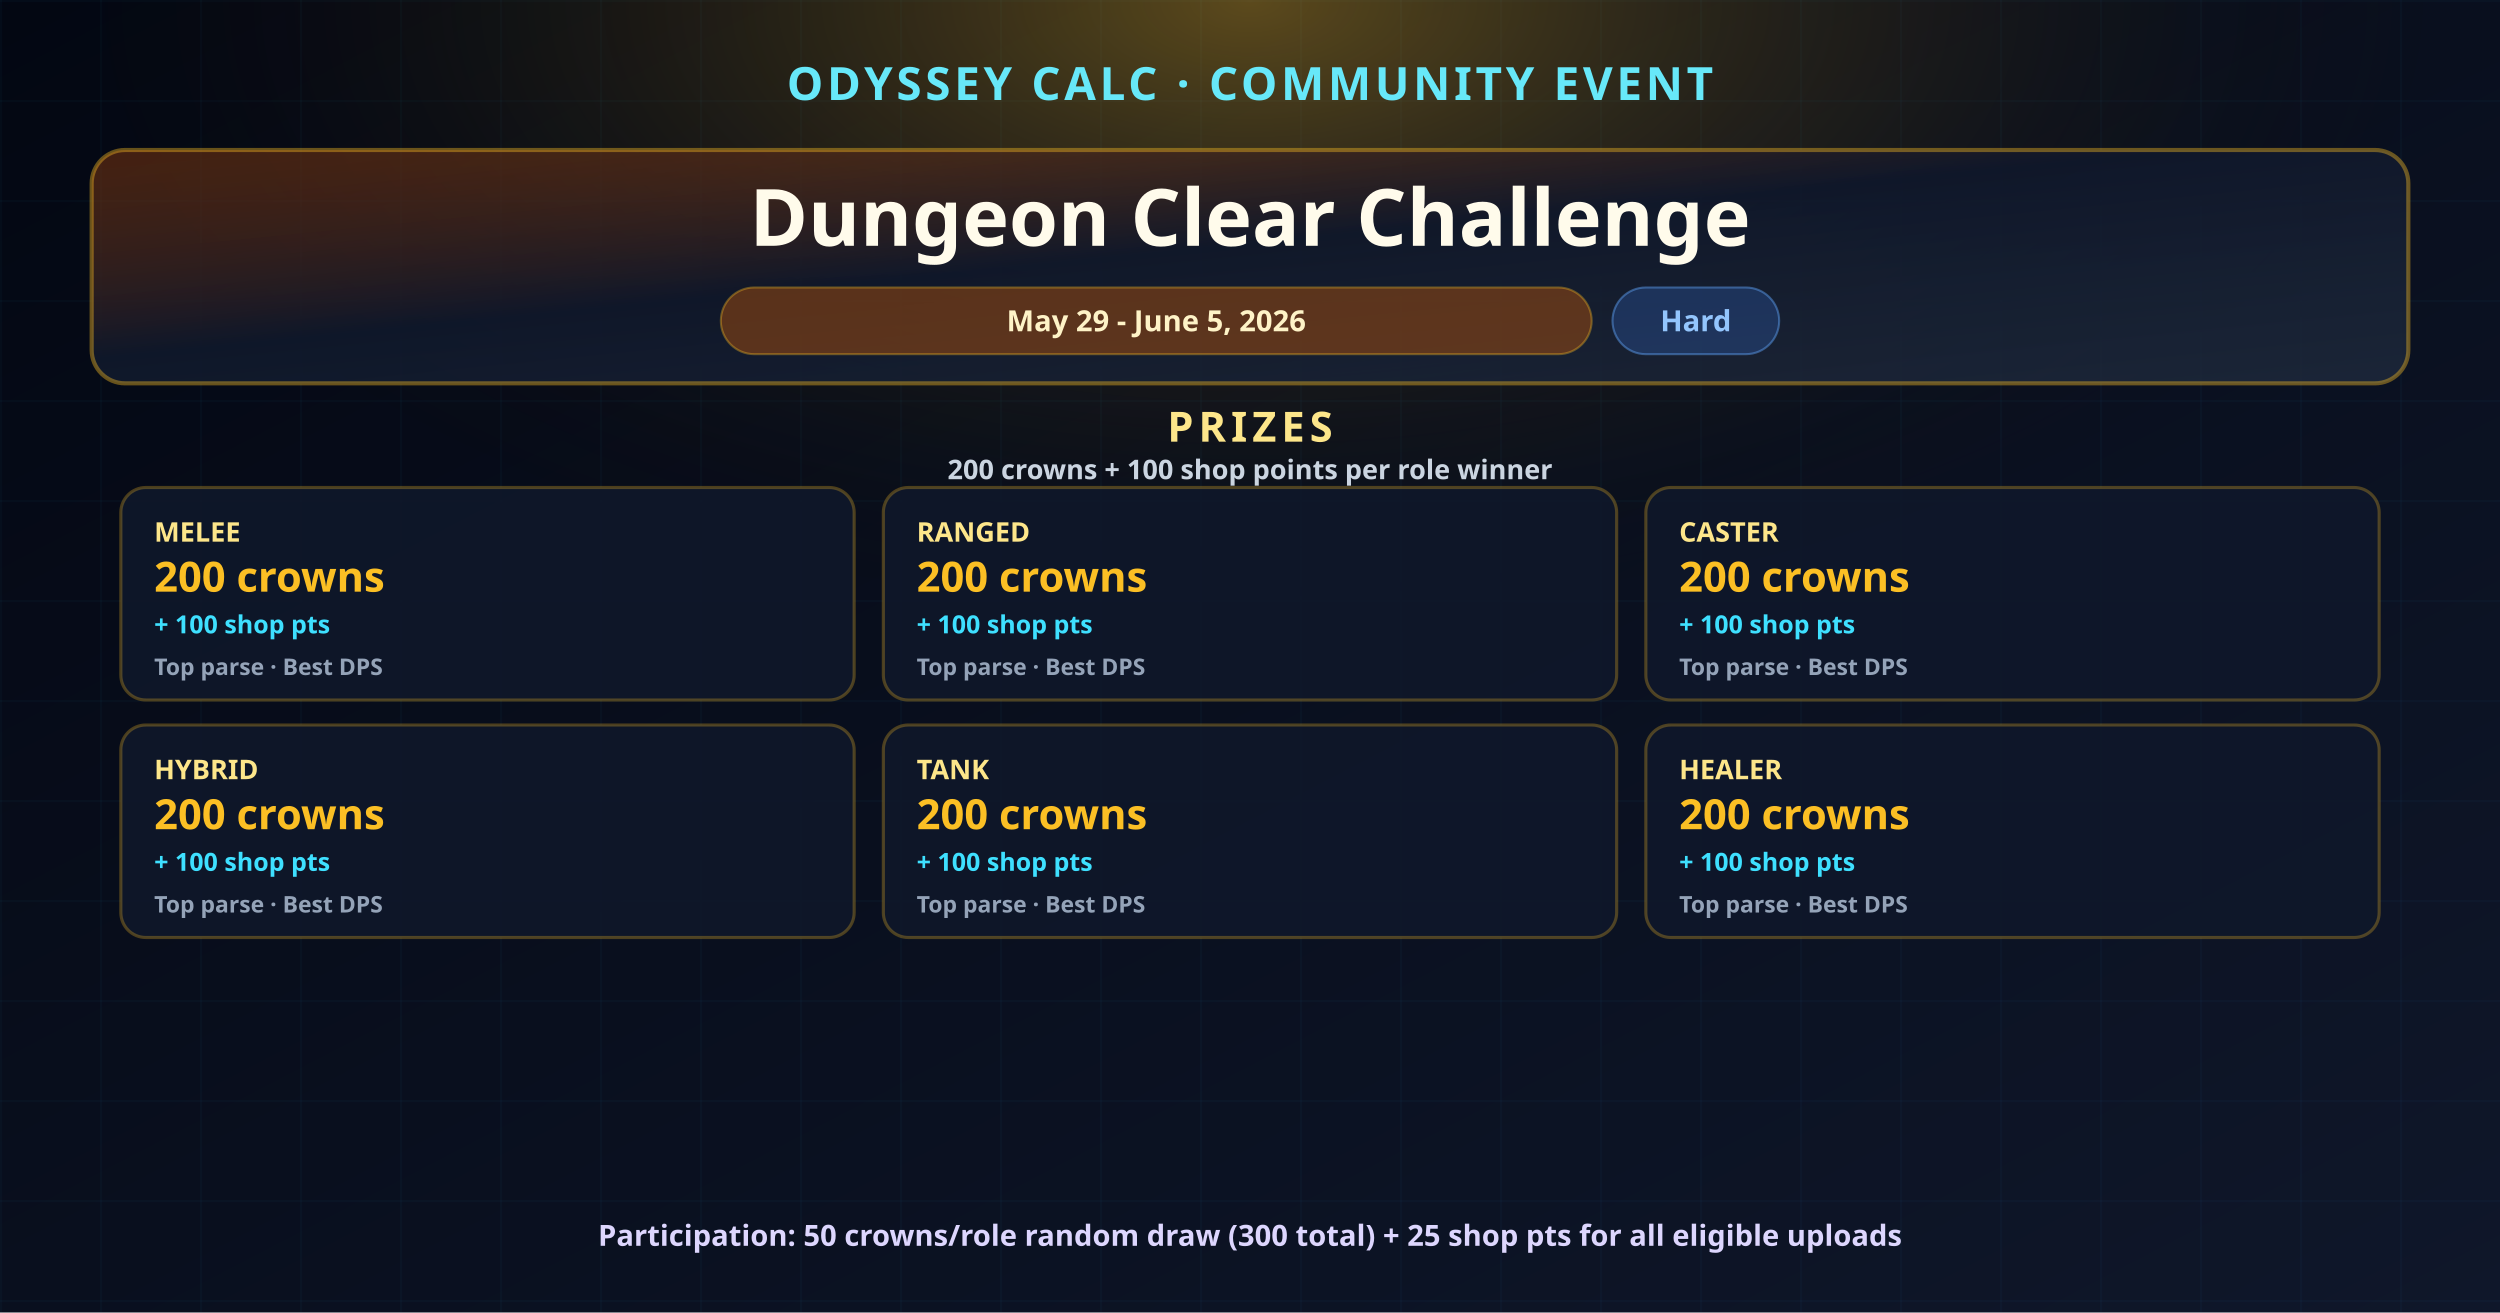
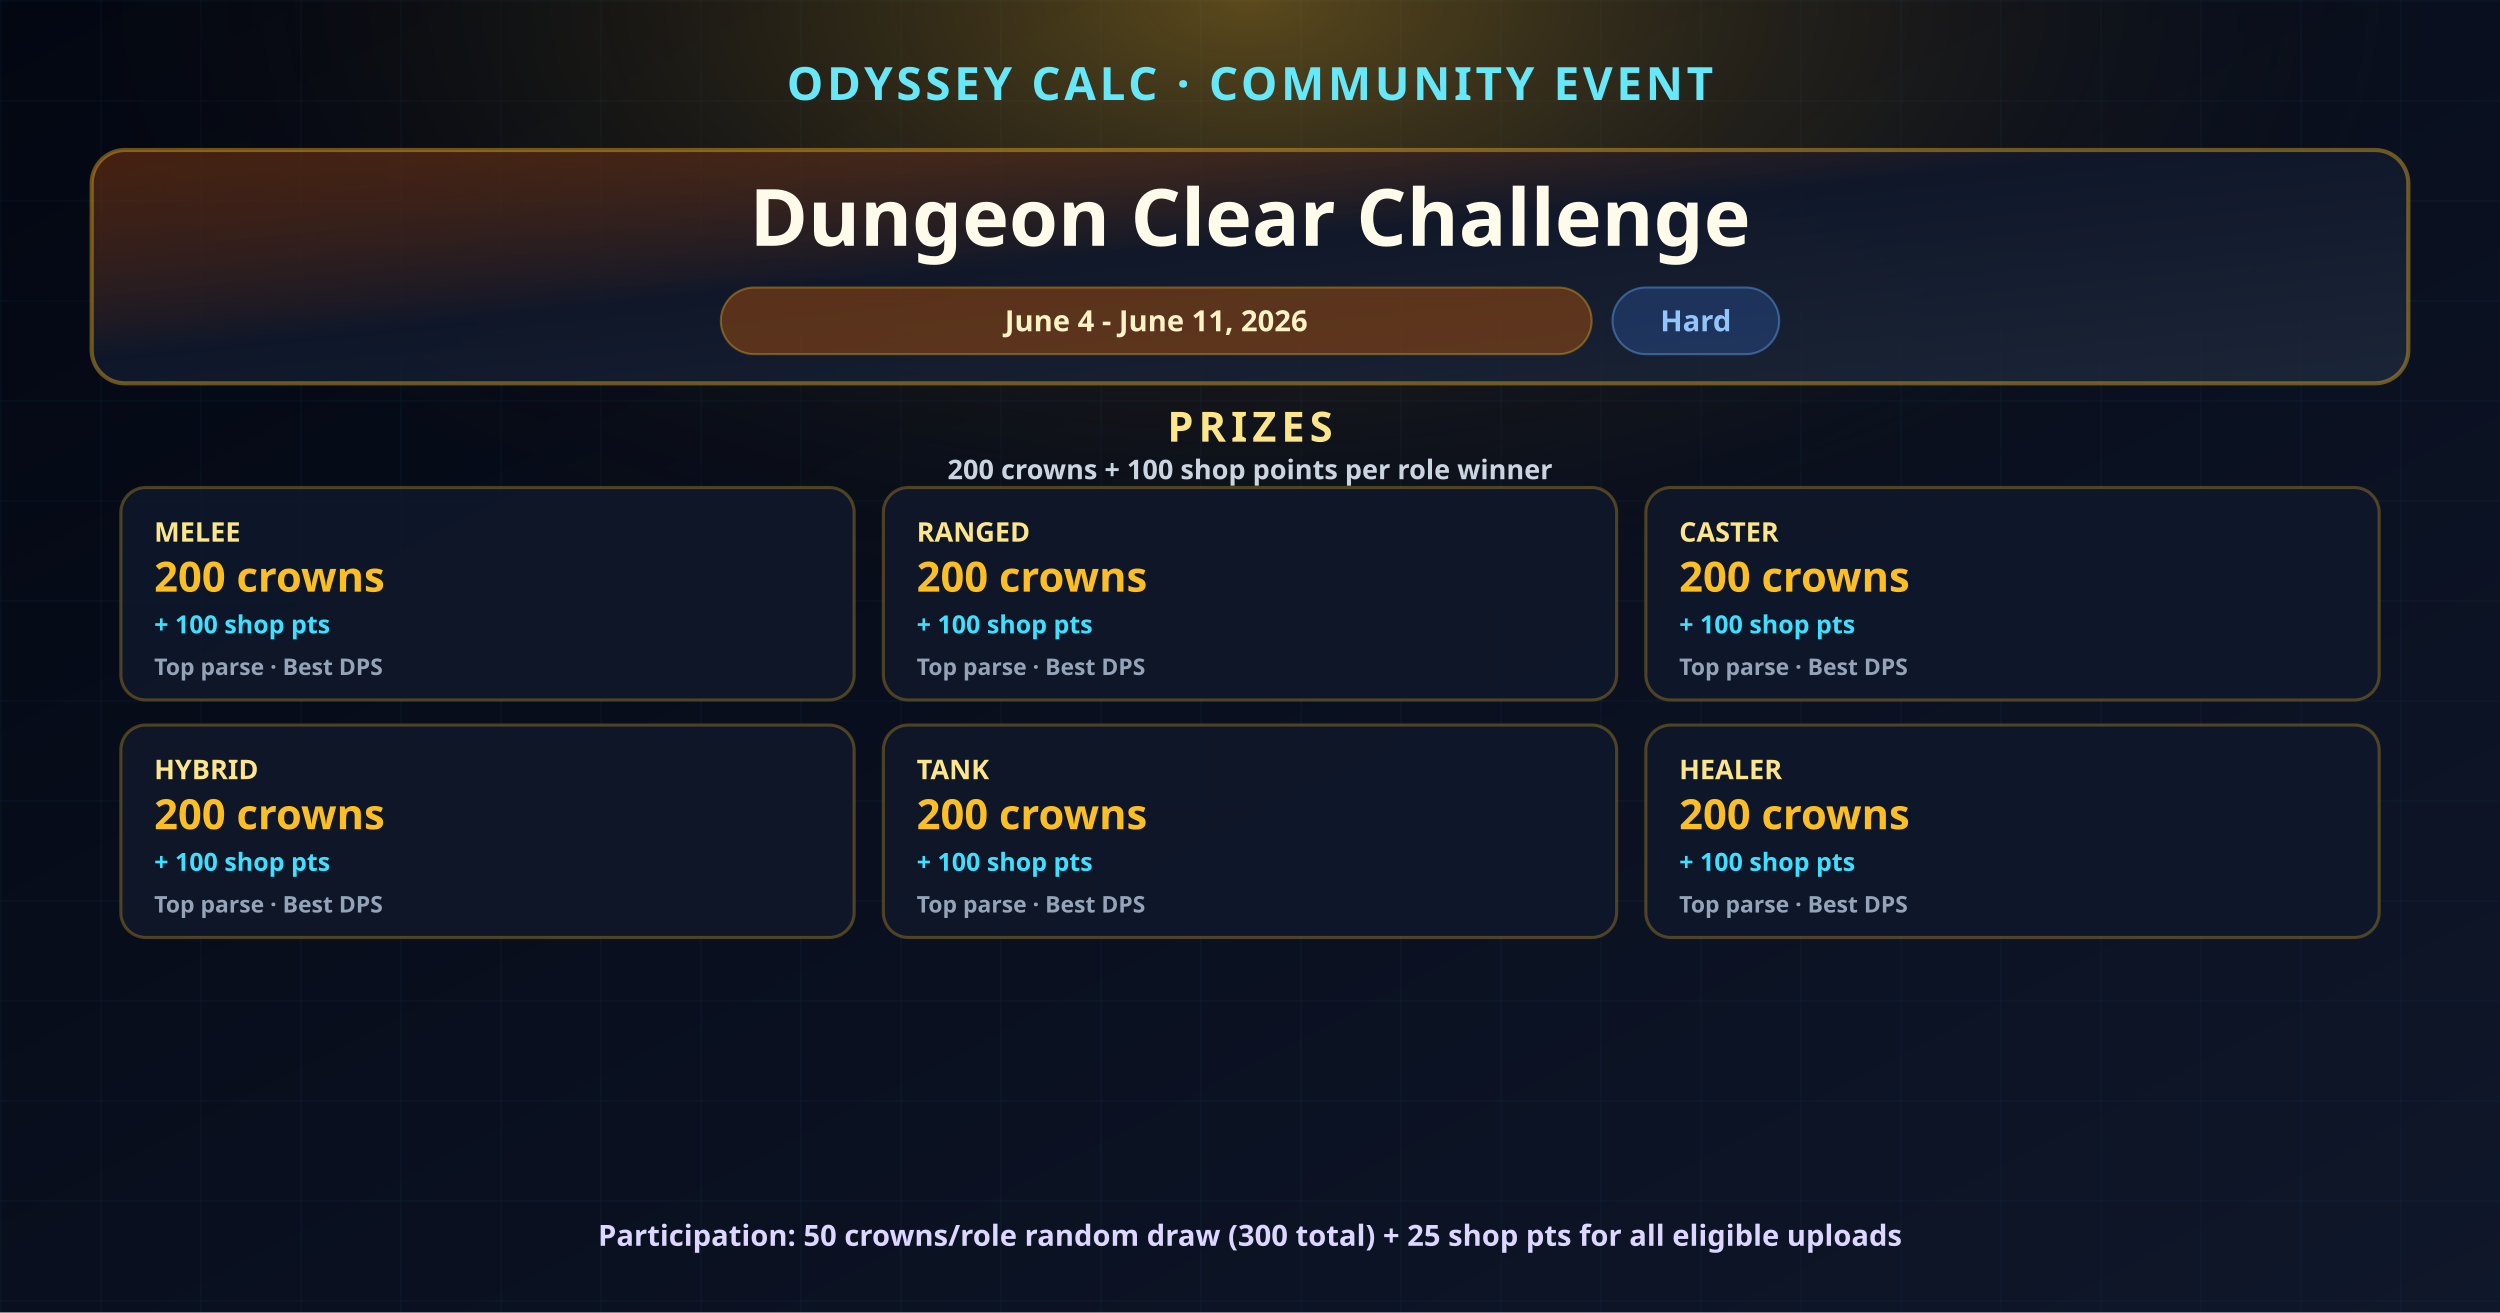
<svg xmlns="http://www.w3.org/2000/svg" width="1200" height="630" viewBox="0 0 1200 630">
  <defs>
    <linearGradient id="bg" x1="0%" y1="0%" x2="100%" y2="100%">
      <stop offset="0%" stop-color="#030712" />
      <stop offset="100%" stop-color="#0f172a" />
    </linearGradient>
    <linearGradient id="hero" x1="0%" y1="0%" x2="100%" y2="100%">
      <stop offset="0%" stop-color="rgba(120,53,15,.55)" />
      <stop offset="45%" stop-color="rgba(15,23,42,.95)" />
      <stop offset="100%" stop-color="rgba(30,41,59,.85)" />
    </linearGradient>
    <radialGradient id="glow" cx="50%" cy="0%" r="70%">
      <stop offset="0%" stop-color="rgba(251,191,36,.35)" />
      <stop offset="70%" stop-color="transparent" />
    </radialGradient>
  </defs>
  <rect width="1200" height="630" fill="url(#bg)" />
  <g stroke="rgba(56,189,248,0.03)" stroke-width="1">
    <line x1="0.5" y1="0" x2="0.5" y2="630" />
    <line x1="48.5" y1="0" x2="48.5" y2="630" />
    <line x1="96.5" y1="0" x2="96.5" y2="630" />
    <line x1="144.5" y1="0" x2="144.5" y2="630" />
    <line x1="192.5" y1="0" x2="192.5" y2="630" />
    <line x1="240.5" y1="0" x2="240.5" y2="630" />
    <line x1="288.5" y1="0" x2="288.5" y2="630" />
    <line x1="336.5" y1="0" x2="336.5" y2="630" />
    <line x1="384.5" y1="0" x2="384.5" y2="630" />
    <line x1="432.5" y1="0" x2="432.5" y2="630" />
    <line x1="480.5" y1="0" x2="480.5" y2="630" />
    <line x1="528.5" y1="0" x2="528.5" y2="630" />
    <line x1="576.5" y1="0" x2="576.5" y2="630" />
    <line x1="624.5" y1="0" x2="624.5" y2="630" />
    <line x1="672.5" y1="0" x2="672.5" y2="630" />
    <line x1="720.5" y1="0" x2="720.5" y2="630" />
    <line x1="768.5" y1="0" x2="768.5" y2="630" />
    <line x1="816.5" y1="0" x2="816.5" y2="630" />
    <line x1="864.5" y1="0" x2="864.5" y2="630" />
    <line x1="912.5" y1="0" x2="912.5" y2="630" />
    <line x1="960.5" y1="0" x2="960.5" y2="630" />
    <line x1="1008.5" y1="0" x2="1008.5" y2="630" />
    <line x1="1056.5" y1="0" x2="1056.5" y2="630" />
    <line x1="1104.5" y1="0" x2="1104.5" y2="630" />
    <line x1="1152.5" y1="0" x2="1152.5" y2="630" />
    <line x1="1200.5" y1="0" x2="1200.5" y2="630" />
    <line x1="0" y1="0.5" x2="1200" y2="0.5" />
    <line x1="0" y1="48.5" x2="1200" y2="48.5" />
    <line x1="0" y1="96.5" x2="1200" y2="96.5" />
    <line x1="0" y1="144.5" x2="1200" y2="144.5" />
    <line x1="0" y1="192.5" x2="1200" y2="192.5" />
    <line x1="0" y1="240.5" x2="1200" y2="240.5" />
    <line x1="0" y1="288.5" x2="1200" y2="288.5" />
    <line x1="0" y1="336.5" x2="1200" y2="336.5" />
    <line x1="0" y1="384.5" x2="1200" y2="384.5" />
    <line x1="0" y1="432.5" x2="1200" y2="432.5" />
    <line x1="0" y1="480.5" x2="1200" y2="480.5" />
    <line x1="0" y1="528.5" x2="1200" y2="528.5" />
    <line x1="0" y1="576.5" x2="1200" y2="576.5" />
    <line x1="0" y1="624.5" x2="1200" y2="624.5" />
  </g>
  <rect width="1200" height="630" fill="url(#glow)" />
  <text x="600" y="48" text-anchor="middle" fill="#67e8f9" font-family="Segoe UI, system-ui, sans-serif" font-size="22" font-weight="700" letter-spacing="0.08em">ODYSSEY CALC · COMMUNITY EVENT</text>
  <rect x="44" y="72" width="1112" height="112" rx="16" fill="url(#hero)" stroke="rgba(251,191,36,.4)" stroke-width="2" />
  <text x="600" y="118" text-anchor="middle" fill="#fffbeb" font-family="Segoe UI, system-ui, sans-serif" font-size="38" font-weight="800">Dungeon Clear Challenge</text>
  <rect x="346" y="138" width="418" height="32" rx="16" fill="rgba(180,83,9,.45)" stroke="rgba(251,191,36,.35)" />
-   <text x="555" y="159" text-anchor="middle" fill="#fef3c7" font-family="Segoe UI, system-ui, sans-serif" font-size="14" font-weight="700">May 29 - June 5, 2026</text>
+   <text x="555" y="159" text-anchor="middle" fill="#fef3c7" font-family="Segoe UI, system-ui, sans-serif" font-size="14" font-weight="700">June 4 - June 11, 2026</text>
  <rect x="774" y="138" width="80" height="32" rx="16" fill="rgba(59,130,246,.22)" stroke="rgba(96,165,250,.45)" />
  <text x="814" y="159" text-anchor="middle" fill="#93c5fd" font-family="Segoe UI, system-ui, sans-serif" font-size="14" font-weight="700">Hard</text>
  <text x="600" y="212" text-anchor="middle" fill="#fde68a" font-family="Segoe UI, system-ui, sans-serif" font-size="20" font-weight="700" letter-spacing="0.12em">PRIZES</text>
  <text x="600" y="230" text-anchor="middle" fill="#cbd5e1" font-family="Segoe UI, system-ui, sans-serif" font-size="13" font-weight="600">200 crowns + 100 shop points per role winner</text>
  <g>
    <rect x="58" y="234" width="352" height="102" rx="12" fill="rgba(15,23,42,.92)" stroke="rgba(251,191,36,.28)" stroke-width="1.5" />
    <text x="74" y="260" fill="#fde68a" font-family="Segoe UI, system-ui, sans-serif" font-size="13" font-weight="700">MELEE</text>
    <text x="74" y="284" fill="#fbbf24" font-family="Segoe UI, system-ui, sans-serif" font-size="20" font-weight="800">200 crowns</text>
    <text x="74" y="304" fill="#3ee0ff" font-family="Segoe UI, system-ui, sans-serif" font-size="12" font-weight="700">+ 100 shop pts</text>
    <text x="74" y="324" fill="#94a3b8" font-family="Segoe UI, system-ui, sans-serif" font-size="11" font-weight="600">Top parse · Best DPS</text>
  </g>
  <g>
    <rect x="424" y="234" width="352" height="102" rx="12" fill="rgba(15,23,42,.92)" stroke="rgba(251,191,36,.28)" stroke-width="1.5" />
    <text x="440" y="260" fill="#fde68a" font-family="Segoe UI, system-ui, sans-serif" font-size="13" font-weight="700">RANGED</text>
    <text x="440" y="284" fill="#fbbf24" font-family="Segoe UI, system-ui, sans-serif" font-size="20" font-weight="800">200 crowns</text>
    <text x="440" y="304" fill="#3ee0ff" font-family="Segoe UI, system-ui, sans-serif" font-size="12" font-weight="700">+ 100 shop pts</text>
    <text x="440" y="324" fill="#94a3b8" font-family="Segoe UI, system-ui, sans-serif" font-size="11" font-weight="600">Top parse · Best DPS</text>
  </g>
  <g>
    <rect x="790" y="234" width="352" height="102" rx="12" fill="rgba(15,23,42,.92)" stroke="rgba(251,191,36,.28)" stroke-width="1.5" />
    <text x="806" y="260" fill="#fde68a" font-family="Segoe UI, system-ui, sans-serif" font-size="13" font-weight="700">CASTER</text>
    <text x="806" y="284" fill="#fbbf24" font-family="Segoe UI, system-ui, sans-serif" font-size="20" font-weight="800">200 crowns</text>
    <text x="806" y="304" fill="#3ee0ff" font-family="Segoe UI, system-ui, sans-serif" font-size="12" font-weight="700">+ 100 shop pts</text>
    <text x="806" y="324" fill="#94a3b8" font-family="Segoe UI, system-ui, sans-serif" font-size="11" font-weight="600">Top parse · Best DPS</text>
  </g>
  <g>
    <rect x="58" y="348" width="352" height="102" rx="12" fill="rgba(15,23,42,.92)" stroke="rgba(251,191,36,.28)" stroke-width="1.5" />
    <text x="74" y="374" fill="#fde68a" font-family="Segoe UI, system-ui, sans-serif" font-size="13" font-weight="700">HYBRID</text>
    <text x="74" y="398" fill="#fbbf24" font-family="Segoe UI, system-ui, sans-serif" font-size="20" font-weight="800">200 crowns</text>
    <text x="74" y="418" fill="#3ee0ff" font-family="Segoe UI, system-ui, sans-serif" font-size="12" font-weight="700">+ 100 shop pts</text>
    <text x="74" y="438" fill="#94a3b8" font-family="Segoe UI, system-ui, sans-serif" font-size="11" font-weight="600">Top parse · Best DPS</text>
  </g>
  <g>
    <rect x="424" y="348" width="352" height="102" rx="12" fill="rgba(15,23,42,.92)" stroke="rgba(251,191,36,.28)" stroke-width="1.5" />
    <text x="440" y="374" fill="#fde68a" font-family="Segoe UI, system-ui, sans-serif" font-size="13" font-weight="700">TANK</text>
    <text x="440" y="398" fill="#fbbf24" font-family="Segoe UI, system-ui, sans-serif" font-size="20" font-weight="800">200 crowns</text>
    <text x="440" y="418" fill="#3ee0ff" font-family="Segoe UI, system-ui, sans-serif" font-size="12" font-weight="700">+ 100 shop pts</text>
    <text x="440" y="438" fill="#94a3b8" font-family="Segoe UI, system-ui, sans-serif" font-size="11" font-weight="600">Top parse · Best DPS</text>
  </g>
  <g>
    <rect x="790" y="348" width="352" height="102" rx="12" fill="rgba(15,23,42,.92)" stroke="rgba(251,191,36,.28)" stroke-width="1.5" />
    <text x="806" y="374" fill="#fde68a" font-family="Segoe UI, system-ui, sans-serif" font-size="13" font-weight="700">HEALER</text>
    <text x="806" y="398" fill="#fbbf24" font-family="Segoe UI, system-ui, sans-serif" font-size="20" font-weight="800">200 crowns</text>
    <text x="806" y="418" fill="#3ee0ff" font-family="Segoe UI, system-ui, sans-serif" font-size="12" font-weight="700">+ 100 shop pts</text>
    <text x="806" y="438" fill="#94a3b8" font-family="Segoe UI, system-ui, sans-serif" font-size="11" font-weight="600">Top parse · Best DPS</text>
  </g>
  <text x="600" y="598" text-anchor="middle" fill="#ddd6fe" font-family="Segoe UI, system-ui, sans-serif" font-size="14" font-weight="700">Participation: 50 crowns/role random draw (300 total) + 25 shop pts for all eligible uploads</text>
</svg>
